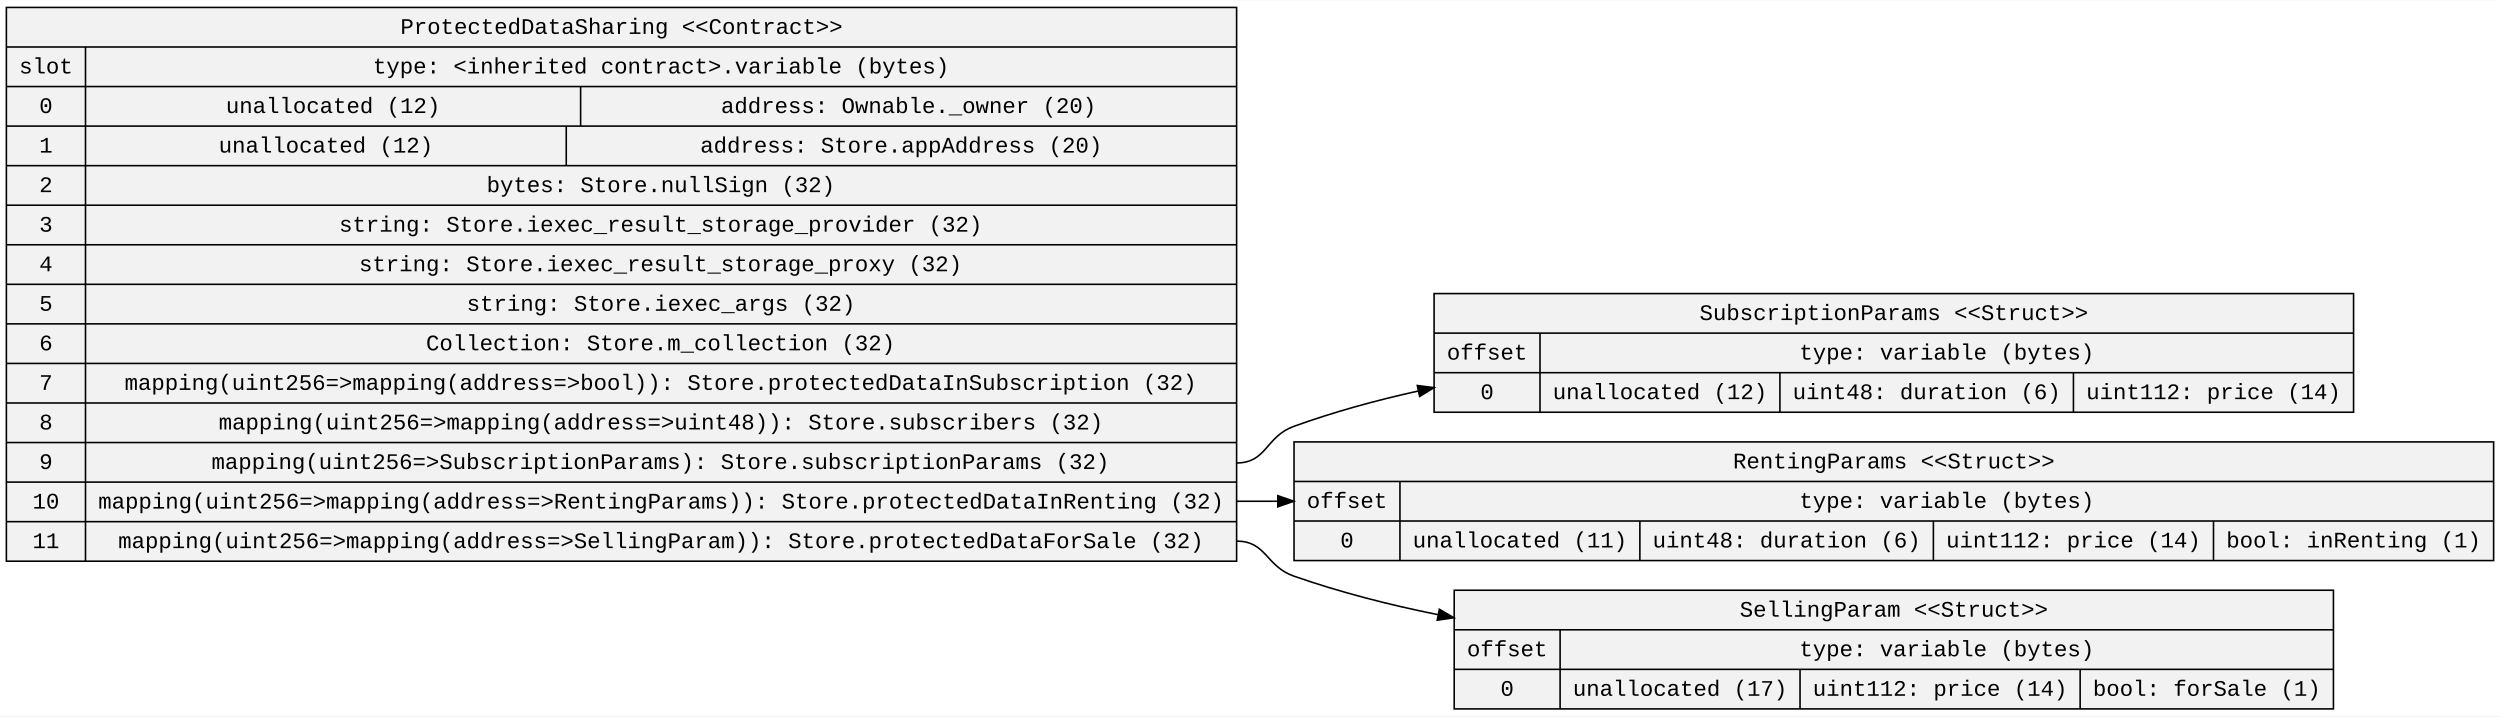
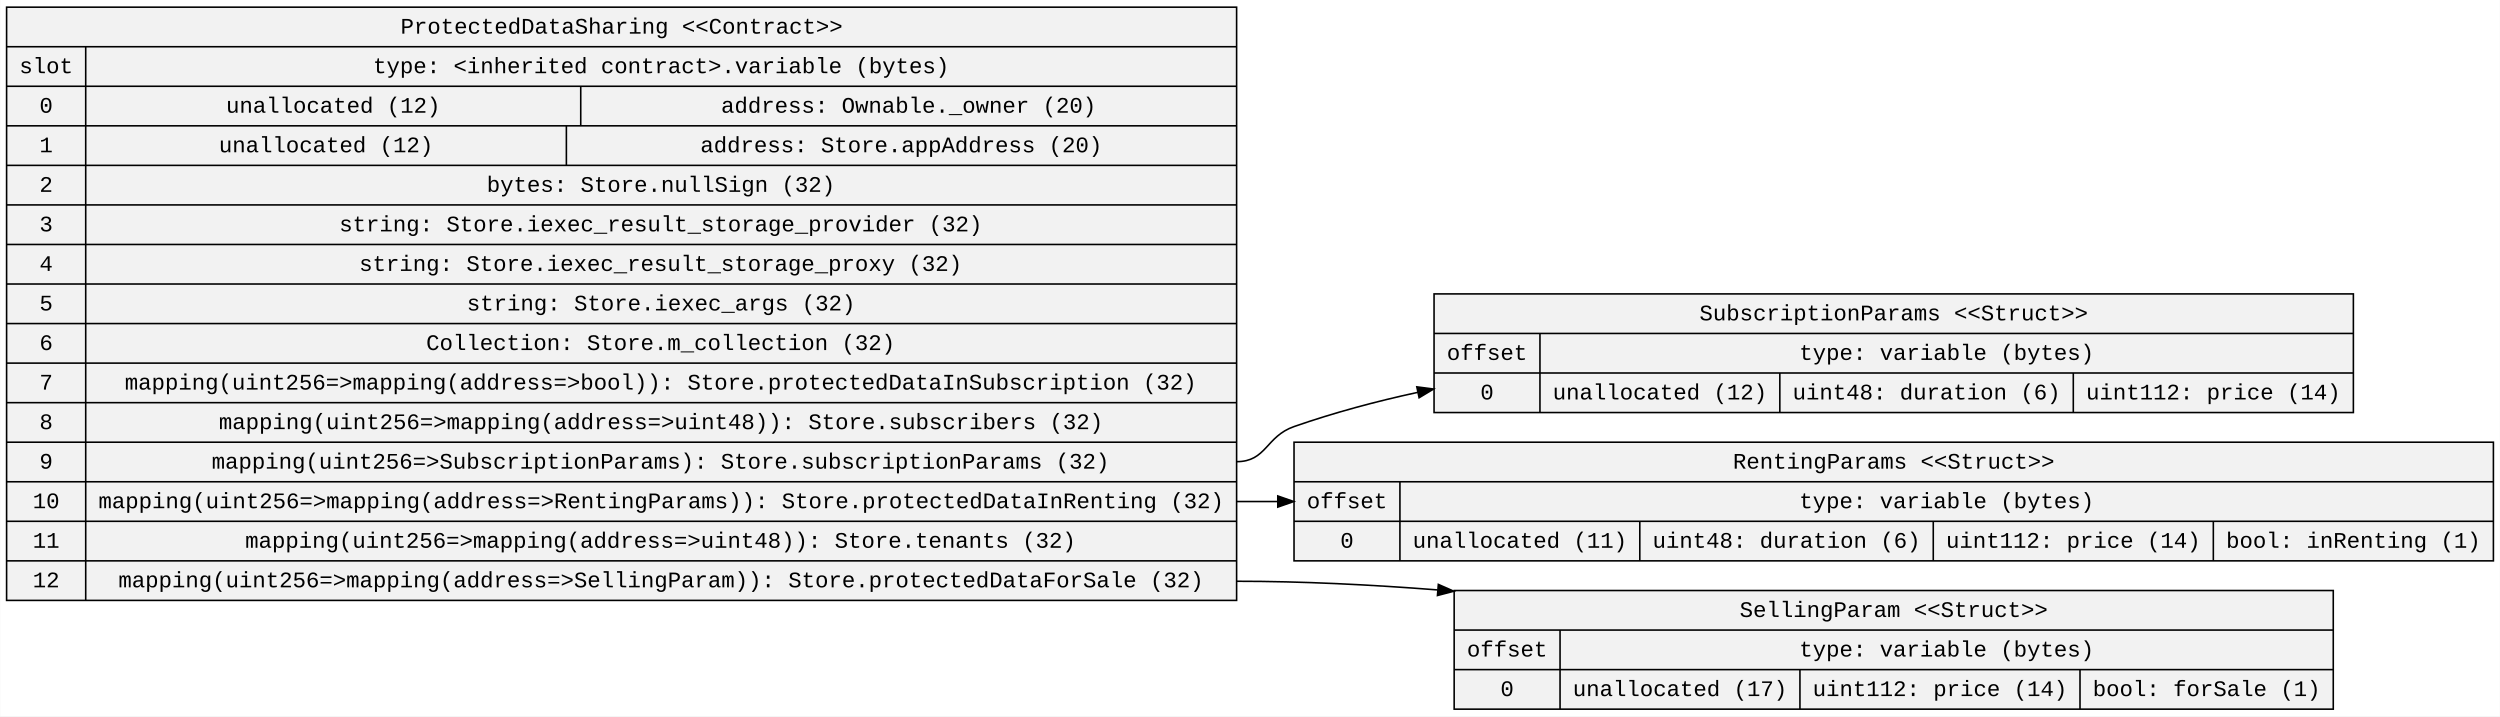
- <svg xmlns="http://www.w3.org/2000/svg" width="1567pt" height="449pt" viewBox="0.00 0.00 1567.43 448.80">
-   <g id="graph0" class="graph" transform="scale(1 1) rotate(0) translate(4 444.8)">
-     <polygon fill="white" stroke="transparent" points="-4,4 -4,-444.8 1563.43,-444.8 1563.43,4 -4,4" />
+ <svg xmlns="http://www.w3.org/2000/svg" width="1567pt" height="449pt" viewBox="0.00 0.00 1567.43 449.20">
+   <g id="graph0" class="graph" transform="scale(1 1) rotate(0) translate(4 445.2)">
+     <polygon fill="white" stroke="transparent" points="-4,4 -4,-445.2 1563.43,-445.2 1563.43,4 -4,4" />
    <g id="node1" class="node">
-       <polygon fill="#f2f2f2" stroke="black" points="0,-93.1 0,-440.3 771.32,-440.3 771.32,-93.1 0,-93.1" />
-       <text text-anchor="middle" x="385.66" y="-423.7" font-family="Courier New" font-size="14.00">ProtectedDataSharing &lt;&lt;Contract&gt;&gt;</text>
-       <polyline fill="none" stroke="black" points="0,-415.5 771.32,-415.5 " />
-       <text text-anchor="middle" x="24.8" y="-398.9" font-family="Courier New" font-size="14.00">slot</text>
-       <polyline fill="none" stroke="black" points="0,-390.7 49.61,-390.7 " />
-       <text text-anchor="middle" x="24.8" y="-374.1" font-family="Courier New" font-size="14.00">0</text>
-       <polyline fill="none" stroke="black" points="0,-365.9 49.61,-365.9 " />
-       <text text-anchor="middle" x="24.8" y="-349.3" font-family="Courier New" font-size="14.00">1</text>
-       <polyline fill="none" stroke="black" points="0,-341.1 49.61,-341.1 " />
-       <text text-anchor="middle" x="24.8" y="-324.5" font-family="Courier New" font-size="14.00">2</text>
-       <polyline fill="none" stroke="black" points="0,-316.3 49.61,-316.3 " />
-       <text text-anchor="middle" x="24.8" y="-299.7" font-family="Courier New" font-size="14.00">3</text>
-       <polyline fill="none" stroke="black" points="0,-291.5 49.61,-291.5 " />
-       <text text-anchor="middle" x="24.8" y="-274.9" font-family="Courier New" font-size="14.00">4</text>
-       <polyline fill="none" stroke="black" points="0,-266.7 49.61,-266.7 " />
-       <text text-anchor="middle" x="24.8" y="-250.1" font-family="Courier New" font-size="14.00">5</text>
-       <polyline fill="none" stroke="black" points="0,-241.9 49.61,-241.9 " />
-       <text text-anchor="middle" x="24.8" y="-225.3" font-family="Courier New" font-size="14.00">6</text>
-       <polyline fill="none" stroke="black" points="0,-217.1 49.61,-217.1 " />
-       <text text-anchor="middle" x="24.8" y="-200.5" font-family="Courier New" font-size="14.00">7</text>
-       <polyline fill="none" stroke="black" points="0,-192.3 49.61,-192.3 " />
-       <text text-anchor="middle" x="24.8" y="-175.7" font-family="Courier New" font-size="14.00">8</text>
-       <polyline fill="none" stroke="black" points="0,-167.5 49.61,-167.5 " />
-       <text text-anchor="middle" x="24.8" y="-150.9" font-family="Courier New" font-size="14.00">9</text>
-       <polyline fill="none" stroke="black" points="0,-142.7 49.61,-142.7 " />
-       <text text-anchor="middle" x="24.8" y="-126.1" font-family="Courier New" font-size="14.00">10</text>
-       <polyline fill="none" stroke="black" points="0,-117.9 49.61,-117.9 " />
-       <text text-anchor="middle" x="24.8" y="-101.3" font-family="Courier New" font-size="14.00">11</text>
-       <polyline fill="none" stroke="black" points="49.61,-93.1 49.61,-415.5 " />
-       <text text-anchor="middle" x="410.46" y="-398.9" font-family="Courier New" font-size="14.00">type: &lt;inherited contract&gt;.variable (bytes)</text>
-       <polyline fill="none" stroke="black" points="49.61,-390.7 771.32,-390.7 " />
-       <text text-anchor="middle" x="204.82" y="-374.1" font-family="Courier New" font-size="14.00">unallocated (12)</text>
-       <polyline fill="none" stroke="black" points="360.03,-365.9 360.03,-390.7 " />
-       <text text-anchor="middle" x="565.65" y="-374.1" font-family="Courier New" font-size="14.00">address: Ownable._owner (20)</text>
-       <polyline fill="none" stroke="black" points="49.61,-365.9 771.32,-365.9 " />
-       <text text-anchor="middle" x="200.32" y="-349.3" font-family="Courier New" font-size="14.00">unallocated (12)</text>
-       <polyline fill="none" stroke="black" points="351.03,-341.1 351.03,-365.9 " />
-       <text text-anchor="middle" x="561.05" y="-349.3" font-family="Courier New" font-size="14.00">address: Store.appAddress (20)</text>
-       <polyline fill="none" stroke="black" points="49.61,-341.1 771.32,-341.1 " />
-       <text text-anchor="middle" x="410.32" y="-324.5" font-family="Courier New" font-size="14.00">bytes: Store.nullSign (32)</text>
-       <polyline fill="none" stroke="black" points="49.61,-316.3 771.32,-316.3 " />
-       <text text-anchor="middle" x="410.24" y="-299.7" font-family="Courier New" font-size="14.00">string: Store.iexec_result_storage_provider (32)</text>
-       <polyline fill="none" stroke="black" points="49.61,-291.5 771.32,-291.5 " />
-       <text text-anchor="middle" x="410.14" y="-274.9" font-family="Courier New" font-size="14.00">string: Store.iexec_result_storage_proxy (32)</text>
-       <polyline fill="none" stroke="black" points="49.61,-266.7 771.32,-266.7 " />
-       <text text-anchor="middle" x="410.43" y="-250.1" font-family="Courier New" font-size="14.00">string: Store.iexec_args (32)</text>
-       <polyline fill="none" stroke="black" points="49.61,-241.9 771.32,-241.9 " />
-       <text text-anchor="middle" x="410.13" y="-225.3" font-family="Courier New" font-size="14.00">Collection: Store.m_collection (32)</text>
-       <polyline fill="none" stroke="black" points="49.61,-217.1 771.32,-217.1 " />
-       <text text-anchor="middle" x="410.16" y="-200.5" font-family="Courier New" font-size="14.00">mapping(uint256=&gt;mapping(address=&gt;bool)): Store.protectedDataInSubscription (32)</text>
-       <polyline fill="none" stroke="black" points="49.61,-192.3 771.32,-192.3 " />
-       <text text-anchor="middle" x="410.35" y="-175.7" font-family="Courier New" font-size="14.00">mapping(uint256=&gt;mapping(address=&gt;uint48)): Store.subscribers (32)</text>
-       <polyline fill="none" stroke="black" points="49.61,-167.5 771.32,-167.5 " />
-       <text text-anchor="middle" x="410.05" y="-150.9" font-family="Courier New" font-size="14.00">mapping(uint256=&gt;SubscriptionParams): Store.subscriptionParams (32)</text>
-       <polyline fill="none" stroke="black" points="49.61,-142.7 771.32,-142.7 " />
-       <text text-anchor="middle" x="410.46" y="-126.1" font-family="Courier New" font-size="14.00">mapping(uint256=&gt;mapping(address=&gt;RentingParams)): Store.protectedDataInRenting (32)</text>
-       <polyline fill="none" stroke="black" points="49.61,-117.9 771.32,-117.9 " />
-       <text text-anchor="middle" x="410.36" y="-101.3" font-family="Courier New" font-size="14.00">mapping(uint256=&gt;mapping(address=&gt;SellingParam)): Store.protectedDataForSale (32)</text>
+       <polygon fill="#f2f2f2" stroke="black" points="0,-68.7 0,-440.7 771.32,-440.7 771.32,-68.7 0,-68.7" />
+       <text text-anchor="middle" x="385.66" y="-424.1" font-family="Courier New" font-size="14.00">ProtectedDataSharing &lt;&lt;Contract&gt;&gt;</text>
+       <polyline fill="none" stroke="black" points="0,-415.9 771.32,-415.9 " />
+       <text text-anchor="middle" x="24.8" y="-399.3" font-family="Courier New" font-size="14.00">slot</text>
+       <polyline fill="none" stroke="black" points="0,-391.1 49.61,-391.1 " />
+       <text text-anchor="middle" x="24.8" y="-374.5" font-family="Courier New" font-size="14.00">0</text>
+       <polyline fill="none" stroke="black" points="0,-366.3 49.61,-366.3 " />
+       <text text-anchor="middle" x="24.8" y="-349.7" font-family="Courier New" font-size="14.00">1</text>
+       <polyline fill="none" stroke="black" points="0,-341.5 49.61,-341.5 " />
+       <text text-anchor="middle" x="24.8" y="-324.9" font-family="Courier New" font-size="14.00">2</text>
+       <polyline fill="none" stroke="black" points="0,-316.7 49.61,-316.7 " />
+       <text text-anchor="middle" x="24.8" y="-300.1" font-family="Courier New" font-size="14.00">3</text>
+       <polyline fill="none" stroke="black" points="0,-291.9 49.61,-291.9 " />
+       <text text-anchor="middle" x="24.8" y="-275.3" font-family="Courier New" font-size="14.00">4</text>
+       <polyline fill="none" stroke="black" points="0,-267.1 49.61,-267.1 " />
+       <text text-anchor="middle" x="24.8" y="-250.5" font-family="Courier New" font-size="14.00">5</text>
+       <polyline fill="none" stroke="black" points="0,-242.3 49.61,-242.3 " />
+       <text text-anchor="middle" x="24.8" y="-225.7" font-family="Courier New" font-size="14.00">6</text>
+       <polyline fill="none" stroke="black" points="0,-217.5 49.61,-217.5 " />
+       <text text-anchor="middle" x="24.8" y="-200.9" font-family="Courier New" font-size="14.00">7</text>
+       <polyline fill="none" stroke="black" points="0,-192.7 49.61,-192.7 " />
+       <text text-anchor="middle" x="24.8" y="-176.1" font-family="Courier New" font-size="14.00">8</text>
+       <polyline fill="none" stroke="black" points="0,-167.9 49.61,-167.9 " />
+       <text text-anchor="middle" x="24.8" y="-151.3" font-family="Courier New" font-size="14.00">9</text>
+       <polyline fill="none" stroke="black" points="0,-143.1 49.61,-143.1 " />
+       <text text-anchor="middle" x="24.8" y="-126.5" font-family="Courier New" font-size="14.00">10</text>
+       <polyline fill="none" stroke="black" points="0,-118.3 49.61,-118.3 " />
+       <text text-anchor="middle" x="24.8" y="-101.7" font-family="Courier New" font-size="14.00">11</text>
+       <polyline fill="none" stroke="black" points="0,-93.5 49.61,-93.5 " />
+       <text text-anchor="middle" x="24.8" y="-76.9" font-family="Courier New" font-size="14.00">12</text>
+       <polyline fill="none" stroke="black" points="49.61,-68.7 49.61,-415.9 " />
+       <text text-anchor="middle" x="410.46" y="-399.3" font-family="Courier New" font-size="14.00">type: &lt;inherited contract&gt;.variable (bytes)</text>
+       <polyline fill="none" stroke="black" points="49.61,-391.1 771.32,-391.1 " />
+       <text text-anchor="middle" x="204.82" y="-374.5" font-family="Courier New" font-size="14.00">unallocated (12)</text>
+       <polyline fill="none" stroke="black" points="360.03,-366.3 360.03,-391.1 " />
+       <text text-anchor="middle" x="565.65" y="-374.5" font-family="Courier New" font-size="14.00">address: Ownable._owner (20)</text>
+       <polyline fill="none" stroke="black" points="49.61,-366.3 771.32,-366.3 " />
+       <text text-anchor="middle" x="200.32" y="-349.7" font-family="Courier New" font-size="14.00">unallocated (12)</text>
+       <polyline fill="none" stroke="black" points="351.03,-341.5 351.03,-366.3 " />
+       <text text-anchor="middle" x="561.05" y="-349.7" font-family="Courier New" font-size="14.00">address: Store.appAddress (20)</text>
+       <polyline fill="none" stroke="black" points="49.61,-341.5 771.32,-341.5 " />
+       <text text-anchor="middle" x="410.32" y="-324.9" font-family="Courier New" font-size="14.00">bytes: Store.nullSign (32)</text>
+       <polyline fill="none" stroke="black" points="49.61,-316.7 771.32,-316.7 " />
+       <text text-anchor="middle" x="410.24" y="-300.1" font-family="Courier New" font-size="14.00">string: Store.iexec_result_storage_provider (32)</text>
+       <polyline fill="none" stroke="black" points="49.61,-291.9 771.32,-291.9 " />
+       <text text-anchor="middle" x="410.14" y="-275.3" font-family="Courier New" font-size="14.00">string: Store.iexec_result_storage_proxy (32)</text>
+       <polyline fill="none" stroke="black" points="49.61,-267.1 771.32,-267.1 " />
+       <text text-anchor="middle" x="410.43" y="-250.5" font-family="Courier New" font-size="14.00">string: Store.iexec_args (32)</text>
+       <polyline fill="none" stroke="black" points="49.61,-242.3 771.32,-242.3 " />
+       <text text-anchor="middle" x="410.13" y="-225.7" font-family="Courier New" font-size="14.00">Collection: Store.m_collection (32)</text>
+       <polyline fill="none" stroke="black" points="49.61,-217.5 771.32,-217.5 " />
+       <text text-anchor="middle" x="410.16" y="-200.9" font-family="Courier New" font-size="14.00">mapping(uint256=&gt;mapping(address=&gt;bool)): Store.protectedDataInSubscription (32)</text>
+       <polyline fill="none" stroke="black" points="49.61,-192.7 771.32,-192.7 " />
+       <text text-anchor="middle" x="410.35" y="-176.1" font-family="Courier New" font-size="14.00">mapping(uint256=&gt;mapping(address=&gt;uint48)): Store.subscribers (32)</text>
+       <polyline fill="none" stroke="black" points="49.61,-167.9 771.32,-167.9 " />
+       <text text-anchor="middle" x="410.05" y="-151.3" font-family="Courier New" font-size="14.00">mapping(uint256=&gt;SubscriptionParams): Store.subscriptionParams (32)</text>
+       <polyline fill="none" stroke="black" points="49.61,-143.1 771.32,-143.1 " />
+       <text text-anchor="middle" x="410.46" y="-126.5" font-family="Courier New" font-size="14.00">mapping(uint256=&gt;mapping(address=&gt;RentingParams)): Store.protectedDataInRenting (32)</text>
+       <polyline fill="none" stroke="black" points="49.61,-118.3 771.32,-118.3 " />
+       <text text-anchor="middle" x="410.05" y="-101.7" font-family="Courier New" font-size="14.00">mapping(uint256=&gt;mapping(address=&gt;uint48)): Store.tenants (32)</text>
+       <polyline fill="none" stroke="black" points="49.61,-93.5 771.32,-93.5 " />
+       <text text-anchor="middle" x="410.36" y="-76.9" font-family="Courier New" font-size="14.00">mapping(uint256=&gt;mapping(address=&gt;SellingParam)): Store.protectedDataForSale (32)</text>
    </g>
    <g id="node2" class="node">
      <polygon fill="#f2f2f2" stroke="black" points="895.13,-186.5 895.13,-260.9 1471.62,-260.9 1471.62,-186.5 895.13,-186.5" />
      <text text-anchor="middle" x="1183.38" y="-244.3" font-family="Courier New" font-size="14.00">SubscriptionParams &lt;&lt;Struct&gt;&gt;</text>
      <polyline fill="none" stroke="black" points="895.13,-236.1 1471.62,-236.1 " />
      <text text-anchor="middle" x="928.34" y="-219.5" font-family="Courier New" font-size="14.00">offset</text>
      <polyline fill="none" stroke="black" points="895.13,-211.3 961.54,-211.3 " />
      <text text-anchor="middle" x="928.34" y="-194.7" font-family="Courier New" font-size="14.00">0</text>
      <polyline fill="none" stroke="black" points="961.54,-186.5 961.54,-236.1 " />
      <text text-anchor="middle" x="1216.58" y="-219.5" font-family="Courier New" font-size="14.00">type: variable (bytes)</text>
      <polyline fill="none" stroke="black" points="961.54,-211.3 1471.62,-211.3 " />
      <text text-anchor="middle" x="1036.75" y="-194.7" font-family="Courier New" font-size="14.00">unallocated (12)</text>
      <polyline fill="none" stroke="black" points="1111.96,-186.5 1111.96,-211.3 " />
      <text text-anchor="middle" x="1203.98" y="-194.7" font-family="Courier New" font-size="14.00">uint48: duration (6)</text>
      <polyline fill="none" stroke="black" points="1295.99,-186.5 1295.99,-211.3 " />
      <text text-anchor="middle" x="1383.8" y="-194.7" font-family="Courier New" font-size="14.00">uint112: price (14)</text>
    </g>
    <g id="edge1" class="edge">
-       <path fill="none" stroke="black" d="M771.32,-154.7C790.31,-154.7 789.45,-171.27 807.32,-177.7 832.2,-186.65 858.54,-193.92 885.26,-199.82" />
-       <polygon fill="black" stroke="black" points="884.61,-203.26 895.12,-201.93 886.08,-196.41 884.61,-203.26" />
+       <path fill="none" stroke="black" d="M771.32,-155.7C790.07,-155.7 789.61,-171.53 807.32,-177.7 832.15,-186.35 858.39,-193.42 885.01,-199.19" />
+       <polygon fill="black" stroke="black" points="884.32,-202.62 894.83,-201.26 885.76,-195.78 884.32,-202.62" />
    </g>
    <g id="node3" class="node">
      <polygon fill="#f2f2f2" stroke="black" points="807.32,-93.5 807.32,-167.9 1559.43,-167.9 1559.43,-93.5 807.32,-93.5" />
      <text text-anchor="middle" x="1183.38" y="-151.3" font-family="Courier New" font-size="14.00">RentingParams &lt;&lt;Struct&gt;&gt;</text>
      <polyline fill="none" stroke="black" points="807.32,-143.1 1559.43,-143.1 " />
      <text text-anchor="middle" x="840.52" y="-126.5" font-family="Courier New" font-size="14.00">offset</text>
      <polyline fill="none" stroke="black" points="807.32,-118.3 873.73,-118.3 " />
      <text text-anchor="middle" x="840.52" y="-101.7" font-family="Courier New" font-size="14.00">0</text>
      <polyline fill="none" stroke="black" points="873.73,-93.5 873.73,-143.1 " />
      <text text-anchor="middle" x="1216.58" y="-126.5" font-family="Courier New" font-size="14.00">type: variable (bytes)</text>
      <polyline fill="none" stroke="black" points="873.73,-118.3 1559.43,-118.3 " />
      <text text-anchor="middle" x="948.94" y="-101.7" font-family="Courier New" font-size="14.00">unallocated (11)</text>
      <polyline fill="none" stroke="black" points="1024.15,-93.5 1024.15,-118.3 " />
      <text text-anchor="middle" x="1116.16" y="-101.7" font-family="Courier New" font-size="14.00">uint48: duration (6)</text>
      <polyline fill="none" stroke="black" points="1208.18,-93.5 1208.18,-118.3 " />
      <text text-anchor="middle" x="1295.99" y="-101.7" font-family="Courier New" font-size="14.00">uint112: price (14)</text>
      <polyline fill="none" stroke="black" points="1383.8,-93.5 1383.8,-118.3 " />
      <text text-anchor="middle" x="1471.62" y="-101.7" font-family="Courier New" font-size="14.00">bool: inRenting (1)</text>
    </g>
    <g id="edge2" class="edge">
      <path fill="none" stroke="black" d="M771.32,-130.7C779.78,-130.7 788.34,-130.7 796.98,-130.7" />
      <polygon fill="black" stroke="black" points="797.14,-134.2 807.14,-130.7 797.14,-127.2 797.14,-134.2" />
    </g>
    <g id="node4" class="node">
      <polygon fill="#f2f2f2" stroke="black" points="907.74,-0.5 907.74,-74.9 1459.01,-74.9 1459.01,-0.5 907.74,-0.5" />
      <text text-anchor="middle" x="1183.38" y="-58.3" font-family="Courier New" font-size="14.00">SellingParam &lt;&lt;Struct&gt;&gt;</text>
      <polyline fill="none" stroke="black" points="907.74,-50.1 1459.01,-50.1 " />
      <text text-anchor="middle" x="940.94" y="-33.5" font-family="Courier New" font-size="14.00">offset</text>
      <polyline fill="none" stroke="black" points="907.74,-25.3 974.14,-25.3 " />
      <text text-anchor="middle" x="940.94" y="-8.7" font-family="Courier New" font-size="14.00">0</text>
      <polyline fill="none" stroke="black" points="974.14,-0.5 974.14,-50.1 " />
      <text text-anchor="middle" x="1216.58" y="-33.5" font-family="Courier New" font-size="14.00">type: variable (bytes)</text>
      <polyline fill="none" stroke="black" points="974.14,-25.3 1459.01,-25.3 " />
      <text text-anchor="middle" x="1049.35" y="-8.7" font-family="Courier New" font-size="14.00">unallocated (17)</text>
      <polyline fill="none" stroke="black" points="1124.57,-0.5 1124.57,-25.3 " />
      <text text-anchor="middle" x="1212.38" y="-8.7" font-family="Courier New" font-size="14.00">uint112: price (14)</text>
      <polyline fill="none" stroke="black" points="1300.19,-0.5 1300.19,-25.3 " />
      <text text-anchor="middle" x="1379.6" y="-8.7" font-family="Courier New" font-size="14.00">bool: forSale (1)</text>
    </g>
    <g id="edge3" class="edge">
-       <path fill="none" stroke="black" d="M771.32,-105.7C790.07,-105.7 789.61,-89.87 807.32,-83.7 836.04,-73.69 866.65,-65.8 897.54,-59.59" />
-       <polygon fill="black" stroke="black" points="898.43,-62.98 907.57,-57.63 897.09,-56.11 898.43,-62.98" />
+       <path fill="none" stroke="black" d="M771.32,-80.7C812.17,-80.7 855.19,-78.57 897.38,-75.27" />
+       <polygon fill="black" stroke="black" points="897.82,-78.74 907.51,-74.45 897.26,-71.76 897.82,-78.74" />
    </g>
  </g>
</svg>
